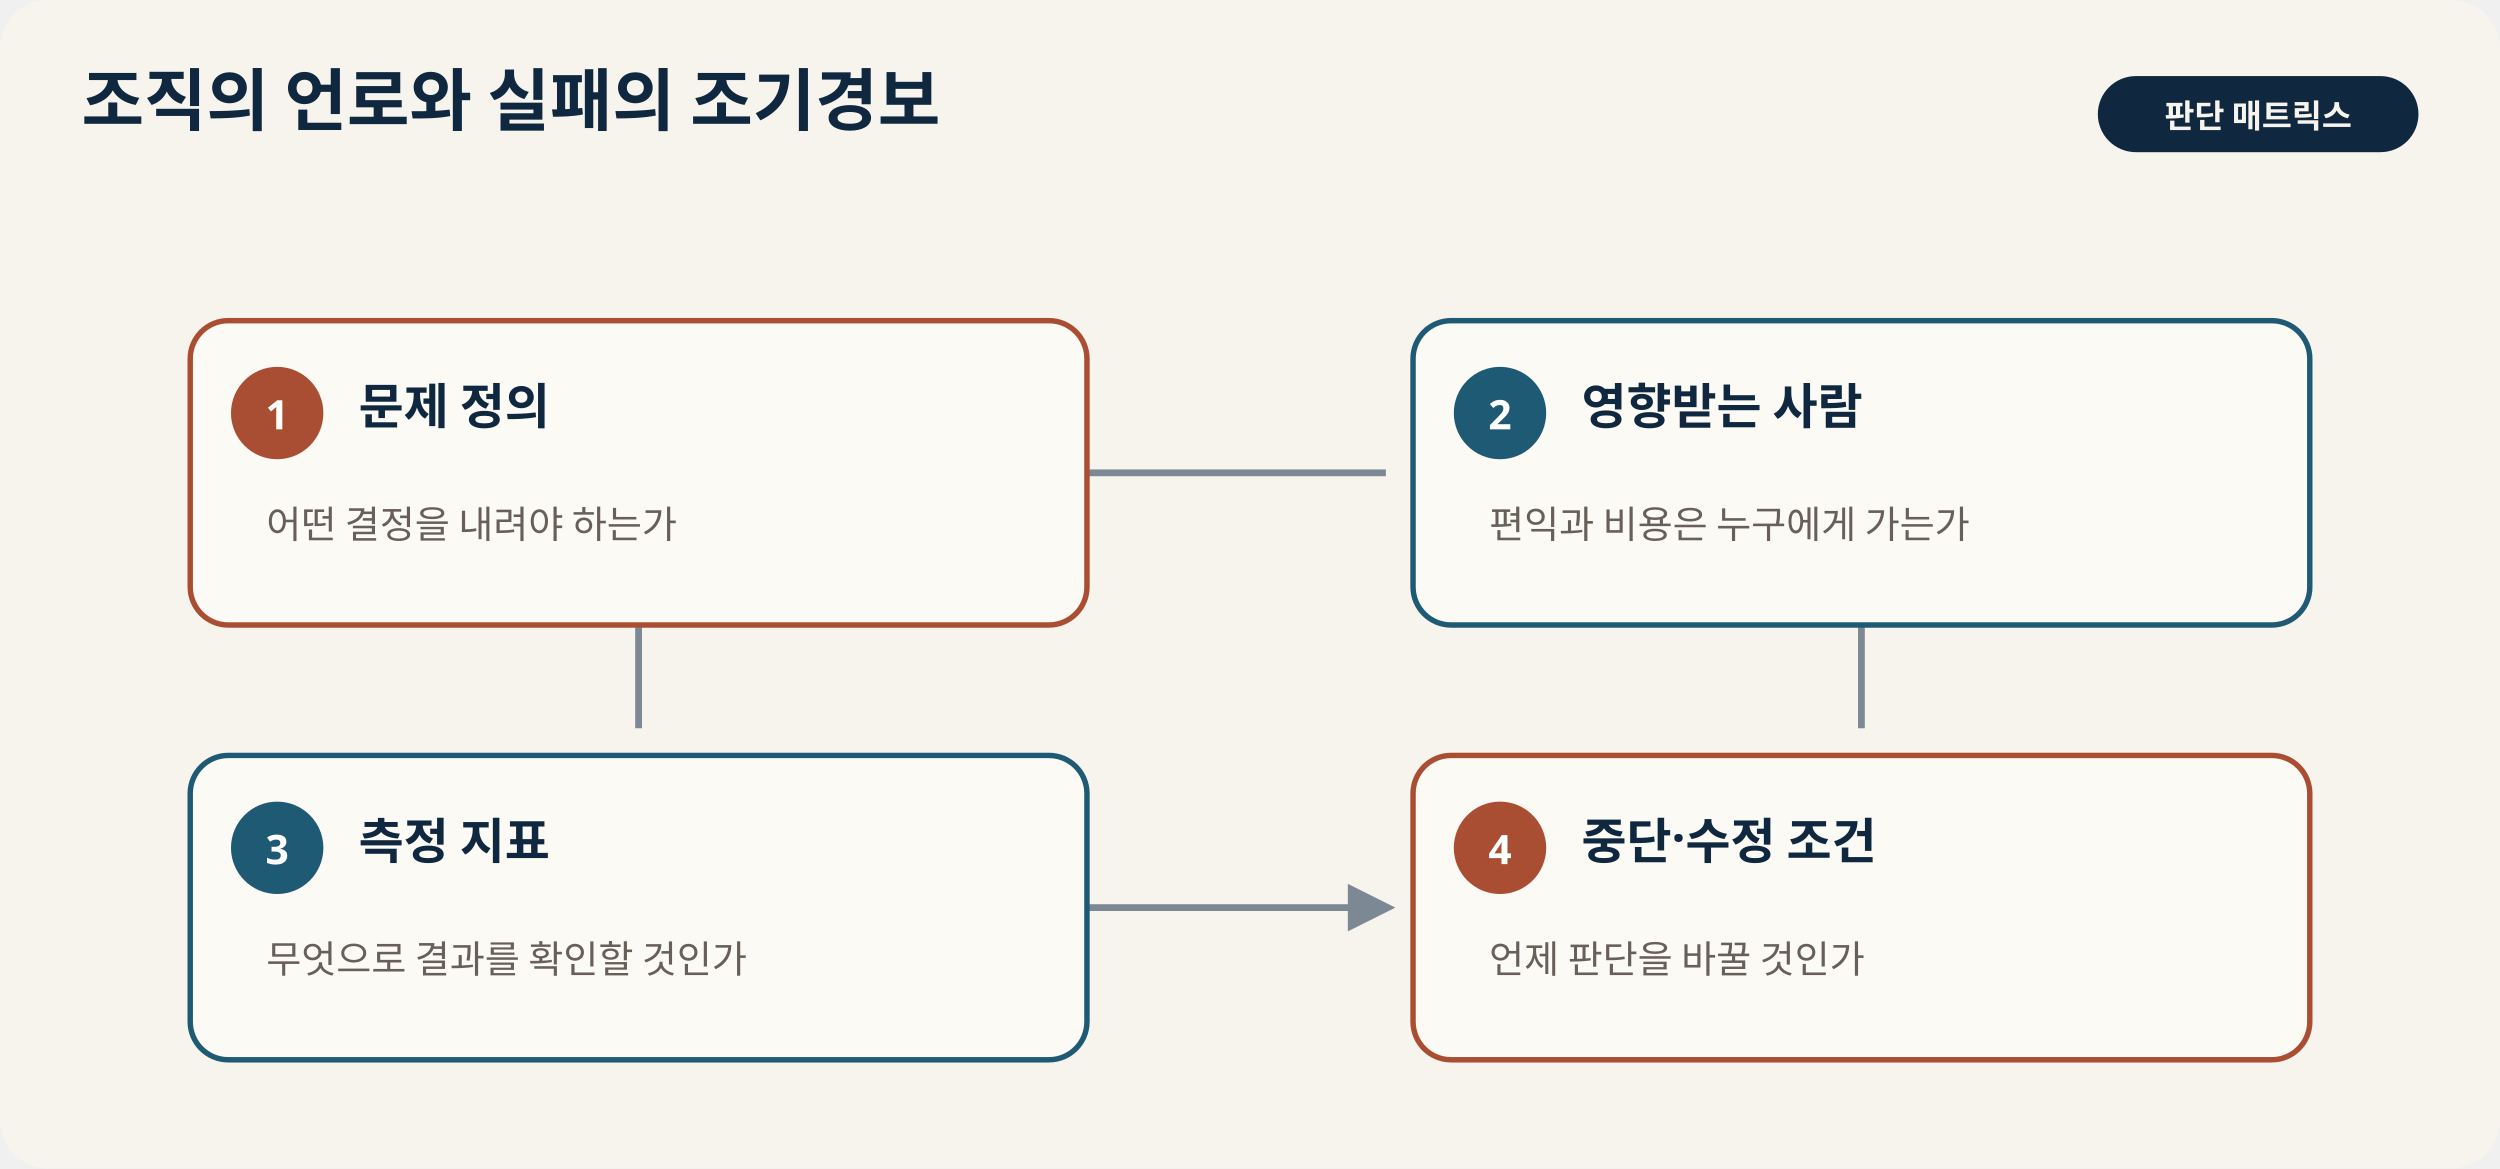
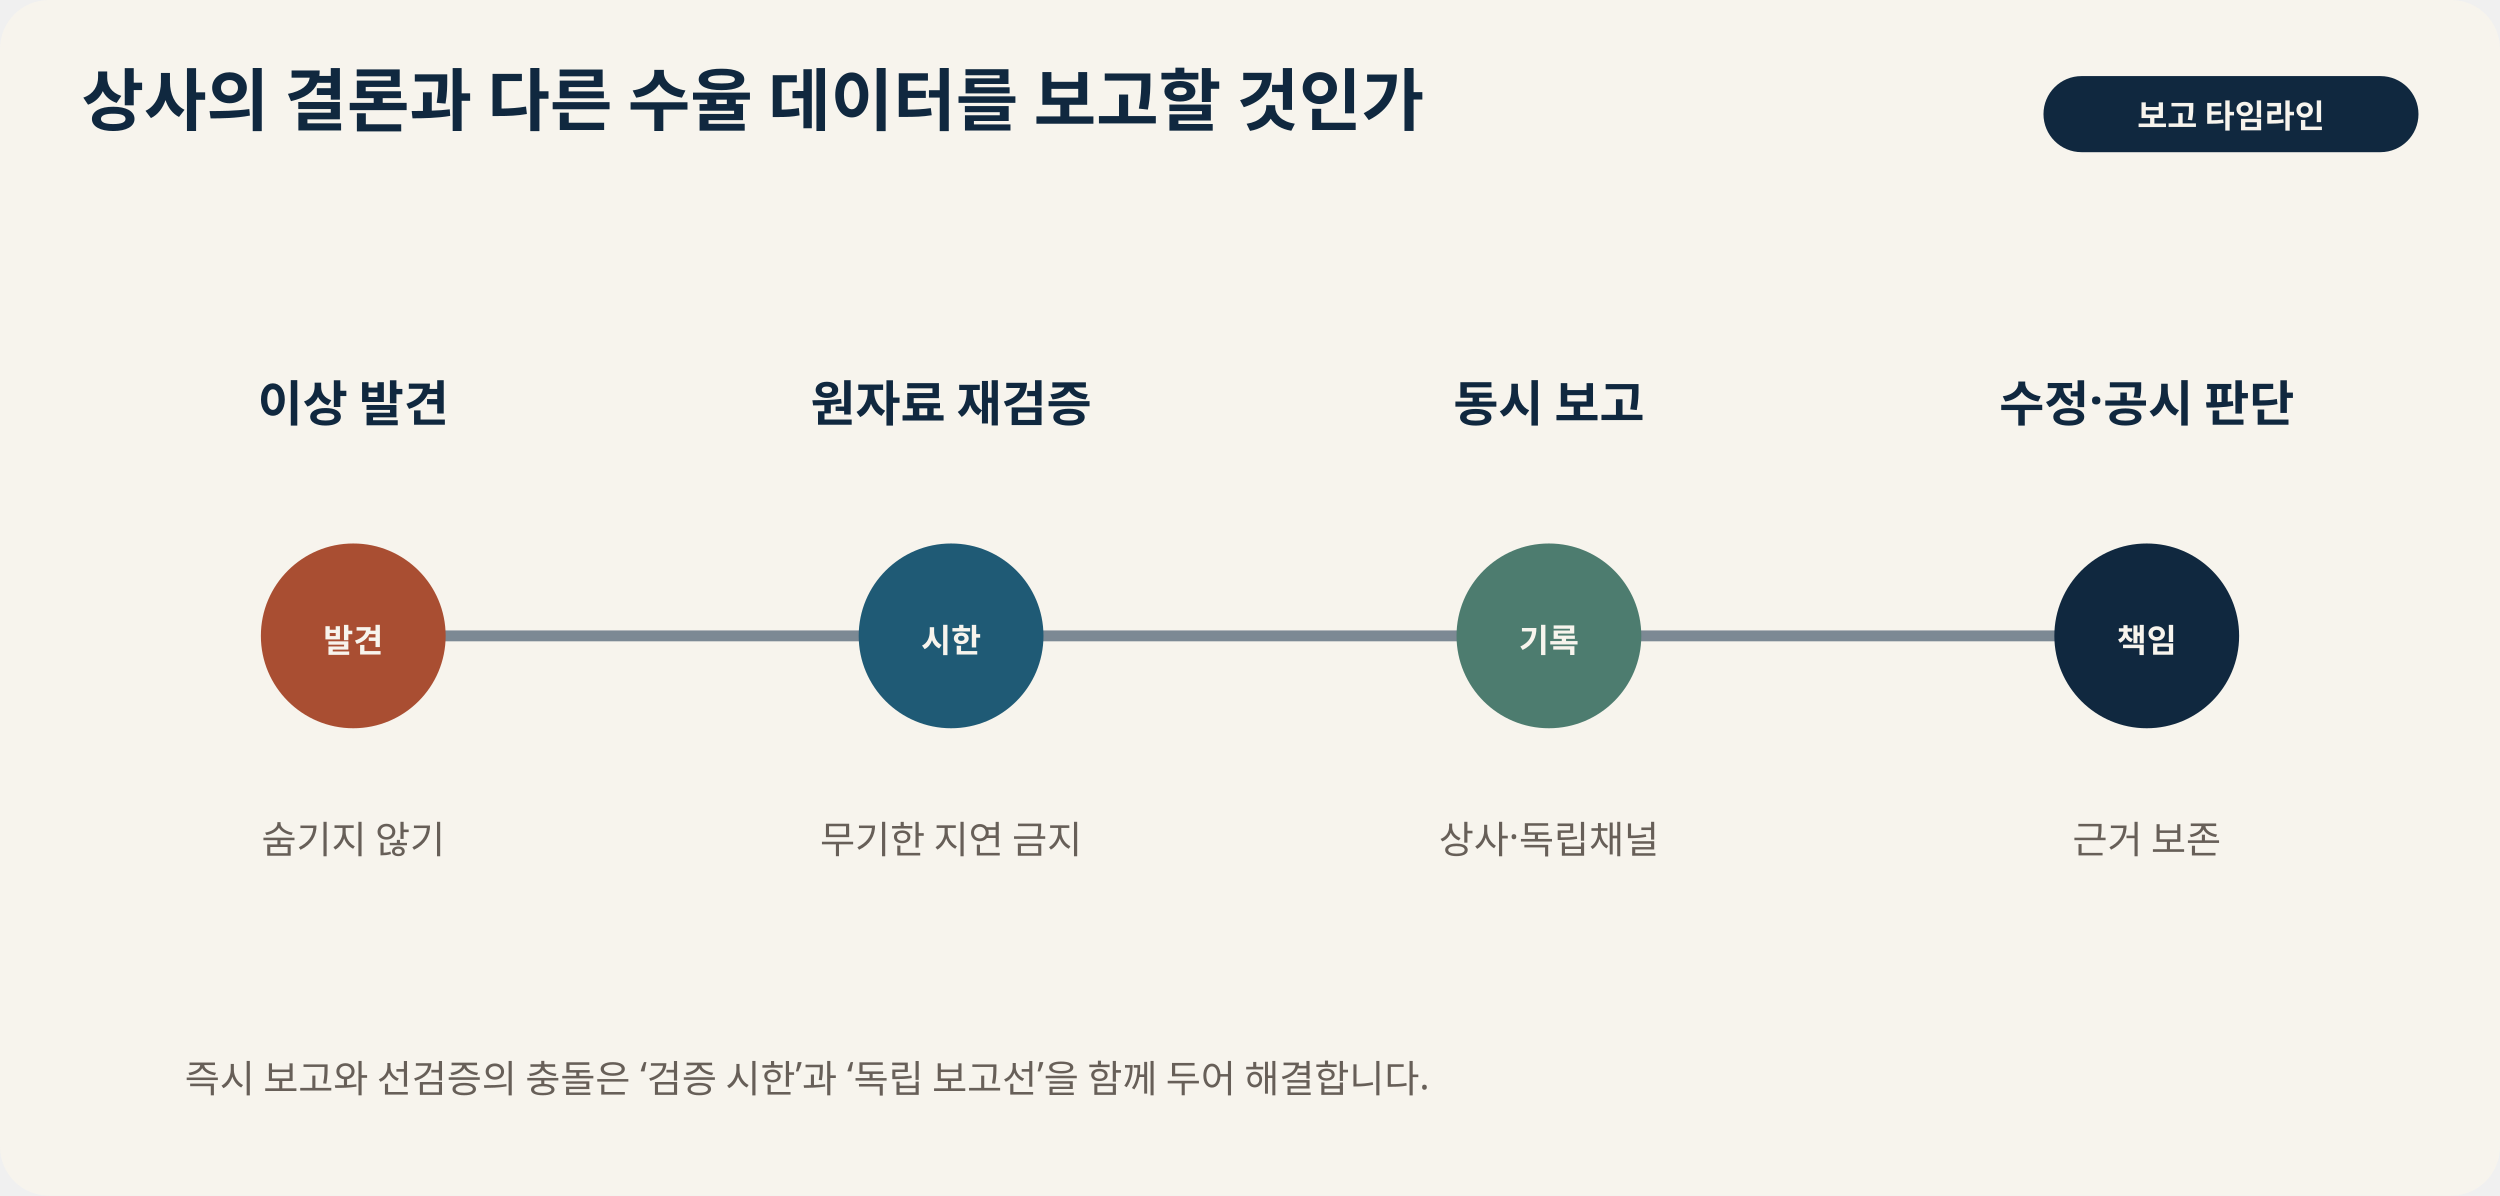
- <svg xmlns="http://www.w3.org/2000/svg" viewBox="0 0 920 430" role="img" aria-labelledby="title desc">
-   <defs>
-     <marker id="arrow" viewBox="0 0 10 10" refX="8" refY="5" markerWidth="7" markerHeight="7" orient="auto-start-reverse">
-       <path d="M0 0L10 5L0 10Z" fill="#7C8994" />
-     </marker>
-   </defs>
-   <style>.bg{fill:#F7F4ED}.title{font:700 25px "Noto Sans KR",sans-serif;fill:#10283F}.label{font:700 18px "Noto Sans KR",sans-serif;fill:#10283F}.note{font:14px "Noto Sans KR",sans-serif;fill:#675F58}.num{font:700 15px "Noto Sans KR",sans-serif;fill:#FFF}.badge{font:700 12px "Noto Sans KR",sans-serif;fill:#F7F4ED}</style>
+ <svg xmlns="http://www.w3.org/2000/svg" viewBox="0 0 920 440" role="img" aria-labelledby="title desc">
+   <style>
+   .bg{fill:#F7F4ED} .title{font:700 25px "Noto Sans KR",sans-serif;fill:#10283F}
+   .label{font:700 18px "Noto Sans KR",sans-serif;fill:#10283F}
+   .small{font:14px "Noto Sans KR",sans-serif;fill:#675F58}
+   .big{font:700 31px "Noto Sans KR",sans-serif;fill:#A94E32}
+   .badge{font:700 12px "Noto Sans KR",sans-serif;fill:#F7F4ED}
+ </style>
  <rect class="bg" width="100%" height="100%" rx="18" />
-   <text x="30" y="46" class="title">조직의 언로와 실패의 조기경보</text>
-   <rect x="772" y="28" width="118" height="28" rx="14" fill="#10283F" />
-   <text x="831" y="47" text-anchor="middle" class="badge">판단 매트릭스</text>
-   <path d="M400 174H510M235 230V268M685 230V268M400 334H510" fill="none" stroke="#7C8994" stroke-width="2.5" marker-end="url(#arrow)" />
-   <rect x="70" y="118" width="330" height="112" rx="14" fill="#FCFAF5" stroke="#A94E32" stroke-width="2" />
-   <circle cx="102" cy="152" r="17" fill="#A94E32" />
-   <text x="102" y="158" text-anchor="middle" class="num">1</text>
-   <text x="132" y="156" class="label">문제 정의</text>
-   <text x="98" y="198" class="note">어떤 결정을 내려야 하는가</text>
-   <rect x="520" y="118" width="330" height="112" rx="14" fill="#FCFAF5" stroke="#1F5A75" stroke-width="2" />
-   <circle cx="552" cy="152" r="17" fill="#1F5A75" />
-   <text x="552" y="158" text-anchor="middle" class="num">2</text>
-   <text x="582" y="156" class="label">영향받는 사람</text>
-   <text x="548" y="198" class="note">편익과 비용은 누구에게 가는가</text>
-   <rect x="70" y="278" width="330" height="112" rx="14" fill="#FCFAF5" stroke="#1F5A75" stroke-width="2" />
-   <circle cx="102" cy="312" r="17" fill="#1F5A75" />
-   <text x="102" y="318" text-anchor="middle" class="num">3</text>
-   <text x="132" y="316" class="label">측정 지표</text>
-   <text x="98" y="358" class="note">무엇으로 결과를 확인할 것인가</text>
-   <rect x="520" y="278" width="330" height="112" rx="14" fill="#FCFAF5" stroke="#A94E32" stroke-width="2" />
-   <circle cx="552" cy="312" r="17" fill="#A94E32" />
-   <text x="552" y="318" text-anchor="middle" class="num">4</text>
-   <text x="582" y="316" class="label">중단·수정 조건</text>
-   <text x="548" y="358" class="note">언제 판단을 바꿀 것인가</text>
+   <text x="30" y="46" class="title">상사의 결론과 다른 수율 데이터를 보고할 것인가</text>
+   <line x1="105" y1="234" x2="815" y2="234" stroke="#7C8994" stroke-width="4" />
+   <circle cx="130" cy="234" r="34" fill="#A94E32" />
+   <circle cx="350" cy="234" r="34" fill="#1F5A75" />
+   <circle cx="570" cy="234" r="34" fill="#4D7C6F" />
+   <circle cx="790" cy="234" r="34" fill="#10283F" />
+   <text x="130" y="155" text-anchor="middle" class="label">이상 발견</text>
+   <text x="350" y="155" text-anchor="middle" class="label">원자료 재검증</text>
+   <text x="570" y="155" text-anchor="middle" class="label">동시 보고</text>
+   <text x="790" y="155" text-anchor="middle" class="label">수정·공시 판단</text>
+   <text x="130" y="240" text-anchor="middle" class="badge">발견</text>
+   <text x="350" y="240" text-anchor="middle" class="badge">시한</text>
+   <text x="570" y="240" text-anchor="middle" class="badge">기록</text>
+   <text x="790" y="240" text-anchor="middle" class="badge">책임</text>
+   <text x="130" y="314" text-anchor="middle" class="small">숨기지 않기</text>
+   <text x="350" y="314" text-anchor="middle" class="small">무기한 지연 금지</text>
+   <text x="570" y="314" text-anchor="middle" class="small">상사·독립채널</text>
+   <text x="790" y="314" text-anchor="middle" class="small">근거 보존</text>
+   <text x="68" y="402" class="small">즉시 보고와 선검증의 충돌은 ‘검증 시한’과 ‘독립 보고선’을 함께 두어 해결합니다.</text>
+   <rect x="752" y="28" width="138" height="28" rx="14" fill="#10283F" />
+   <text x="821" y="47" text-anchor="middle" class="badge">보고 타임라인</text>
</svg>
